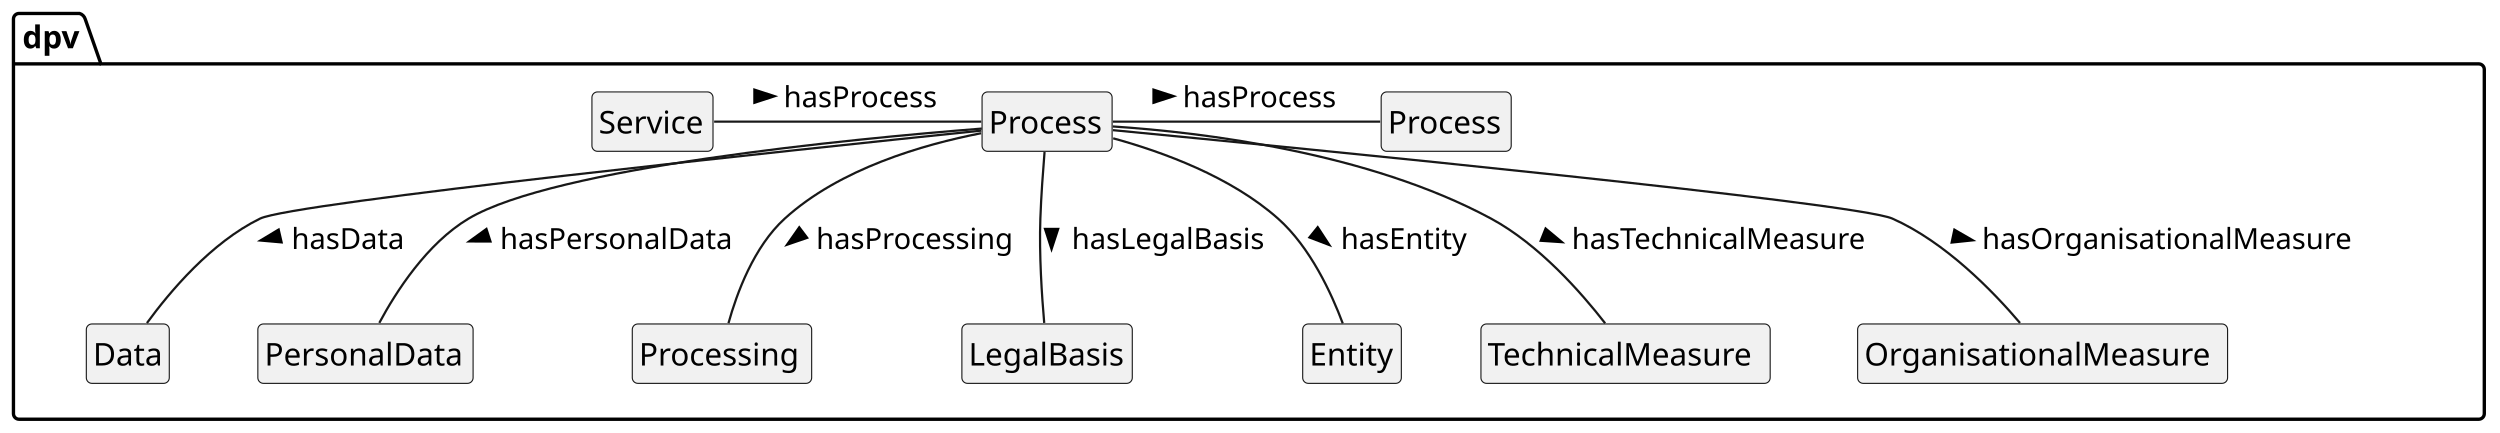
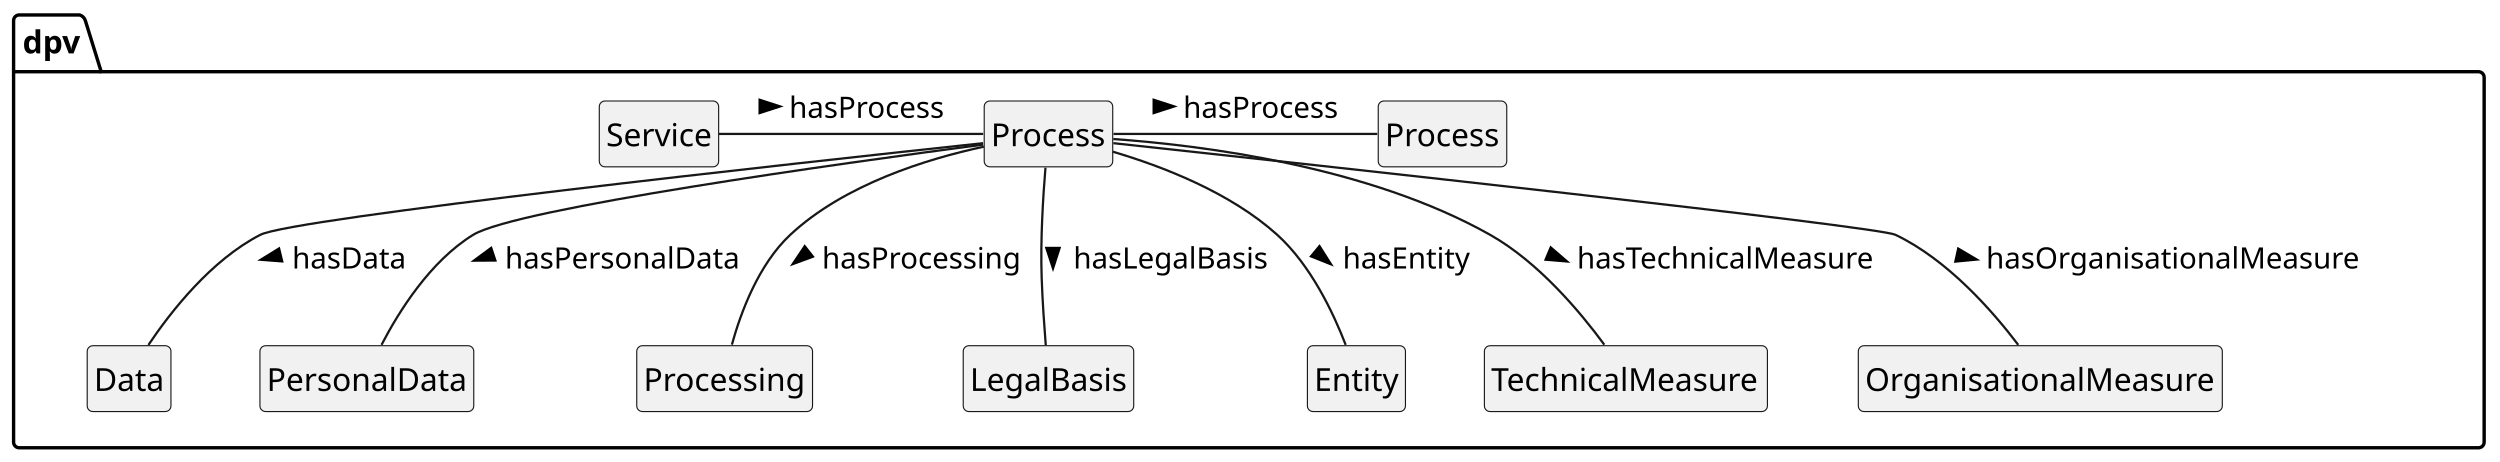
- <svg xmlns="http://www.w3.org/2000/svg" contentStyleType="text/css" height="193px" preserveAspectRatio="none" style="width:1115px;height:193px;background:#FFFFFF;" version="1.1" viewBox="0 0 1115 193" width="1115px" zoomAndPan="magnify">
+ <svg xmlns="http://www.w3.org/2000/svg" contentStyleType="text/css" data-diagram-type="CLASS" height="204px" preserveAspectRatio="none" style="width:1104px;height:204px;background:#FFFFFF;" version="1.1" viewBox="0 0 1104 204" width="1104px" zoomAndPan="magnify">
  <defs />
  <g>
-     <g id="cluster_dpv">
-       <path d="M8.5,6 L35.5,6 A3.75,3.75 0 0 1 38,8.5 L45,28.488 L1105.5,28.488 A2.5,2.5 0 0 1 1108,30.988 L1108,184.48 A2.5,2.5 0 0 1 1105.5,186.98 L8.5,186.98 A2.5,2.5 0 0 1 6,184.48 L6,8.5 A2.5,2.5 0 0 1 8.5,6 " fill="none" style="stroke:#000000;stroke-width:1.5;" />
-       <line style="stroke:#000000;stroke-width:1.5;" x1="6" x2="45" y1="28.488" y2="28.488" />
-       <text fill="#000000" font-family="sans-serif" font-size="14" font-weight="bold" lengthAdjust="spacing" textLength="26" x="10" y="21.535">dpv</text>
+     <g class="cluster" data-entity="dpv" data-source-line="3" data-uid="ent0002" id="cluster_dpv">
+       <path d="M8.5,6.602 L35.19,6.602 A3.75,3.75 0 0 1 37.69,9.102 L44.69,31.67 L1094.5,31.67 A2.5,2.5 0 0 1 1097,34.17 L1097,195.242 A2.5,2.5 0 0 1 1094.5,197.742 L8.5,197.742 A2.5,2.5 0 0 1 6,195.242 L6,9.102 A2.5,2.5 0 0 1 8.5,6.602" fill="none" style="stroke:#000000;stroke-width:1.5;" />
+       <line style="stroke:#000000;stroke-width:1.5;" x1="6" x2="44.69" y1="31.67" y2="31.67" />
+       <text fill="#000000" font-family="sans-serif" font-size="14" font-weight="bold" lengthAdjust="spacing" textLength="25.69" x="10" y="23.568">dpv</text>
    </g>
-     <g id="elem_Process">
-       <rect codeLine="4" fill="#F1F1F1" height="26.488" id="Process" rx="2.5" ry="2.5" style="stroke:#181818;stroke-width:0.5;" width="58" x="438" y="41" />
-       <text fill="#000000" font-family="sans-serif" font-size="14" lengthAdjust="spacing" textLength="52" x="441" y="59.535">Process</text>
+     <g class="entity" data-entity="Process" data-source-line="4" data-uid="ent0003" id="entity_Process">
+       <rect fill="#F1F1F1" height="29.068" rx="2.5" ry="2.5" style="stroke:#181818;stroke-width:0.5;" width="56.75" x="434.63" y="44.602" />
+       <text fill="#000000" font-family="sans-serif" font-size="14" lengthAdjust="spacing" textLength="50.75" x="437.63" y="64.568">Process</text>
    </g>
-     <g id="elem_Data">
-       <rect codeLine="5" fill="#F1F1F1" height="26.488" id="Data" rx="2.5" ry="2.5" style="stroke:#181818;stroke-width:0.5;" width="37" x="38.5" y="144.49" />
-       <text fill="#000000" font-family="sans-serif" font-size="14" lengthAdjust="spacing" textLength="31" x="41.5" y="163.025">Data</text>
+     <g class="entity" data-entity="Data" data-source-line="5" data-uid="ent0004" id="entity_Data">
+       <rect fill="#F1F1F1" height="29.068" rx="2.5" ry="2.5" style="stroke:#181818;stroke-width:0.5;" width="36.982" x="38.51" y="152.672" />
+       <text fill="#000000" font-family="sans-serif" font-size="14" lengthAdjust="spacing" textLength="30.982" x="41.51" y="172.638">Data</text>
    </g>
-     <g id="elem_PersonalData">
-       <rect codeLine="6" fill="#F1F1F1" height="26.488" id="PersonalData" rx="2.5" ry="2.5" style="stroke:#181818;stroke-width:0.5;" width="96" x="115" y="144.49" />
-       <text fill="#000000" font-family="sans-serif" font-size="14" lengthAdjust="spacing" textLength="90" x="118" y="163.025">PersonalData</text>
+     <g class="entity" data-entity="PersonalData" data-source-line="6" data-uid="ent0005" id="entity_PersonalData">
+       <rect fill="#F1F1F1" height="29.068" rx="2.5" ry="2.5" style="stroke:#181818;stroke-width:0.5;" width="94.424" x="114.79" y="152.672" />
+       <text fill="#000000" font-family="sans-serif" font-size="14" lengthAdjust="spacing" textLength="88.424" x="117.79" y="172.638">PersonalData</text>
    </g>
-     <g id="elem_Processing">
-       <rect codeLine="7" fill="#F1F1F1" height="26.488" id="Processing" rx="2.5" ry="2.5" style="stroke:#181818;stroke-width:0.5;" width="80" x="282" y="144.49" />
-       <text fill="#000000" font-family="sans-serif" font-size="14" lengthAdjust="spacing" textLength="74" x="285" y="163.025">Processing</text>
+     <g class="entity" data-entity="Processing" data-source-line="7" data-uid="ent0006" id="entity_Processing">
+       <rect fill="#F1F1F1" height="29.068" rx="2.5" ry="2.5" style="stroke:#181818;stroke-width:0.5;" width="77.624" x="281.19" y="152.672" />
+       <text fill="#000000" font-family="sans-serif" font-size="14" lengthAdjust="spacing" textLength="71.624" x="284.19" y="172.638">Processing</text>
    </g>
-     <g id="elem_LegalBasis">
-       <rect codeLine="8" fill="#F1F1F1" height="26.488" id="LegalBasis" rx="2.5" ry="2.5" style="stroke:#181818;stroke-width:0.5;" width="76" x="429" y="144.49" />
-       <text fill="#000000" font-family="sans-serif" font-size="14" lengthAdjust="spacing" textLength="70" x="432" y="163.025">LegalBasis</text>
+     <g class="entity" data-entity="LegalBasis" data-source-line="8" data-uid="ent0007" id="entity_LegalBasis">
+       <rect fill="#F1F1F1" height="29.068" rx="2.5" ry="2.5" style="stroke:#181818;stroke-width:0.5;" width="75.286" x="425.36" y="152.672" />
+       <text fill="#000000" font-family="sans-serif" font-size="14" lengthAdjust="spacing" textLength="69.286" x="428.36" y="172.638">LegalBasis</text>
    </g>
-     <g id="elem_Entity">
-       <rect codeLine="9" fill="#F1F1F1" height="26.488" id="Entity" rx="2.5" ry="2.5" style="stroke:#181818;stroke-width:0.5;" width="44" x="581" y="144.49" />
-       <text fill="#000000" font-family="sans-serif" font-size="14" lengthAdjust="spacing" textLength="38" x="584" y="163.025">Entity</text>
+     <g class="entity" data-entity="Entity" data-source-line="9" data-uid="ent0008" id="entity_Entity">
+       <rect fill="#F1F1F1" height="29.068" rx="2.5" ry="2.5" style="stroke:#181818;stroke-width:0.5;" width="43.296" x="577.35" y="152.672" />
+       <text fill="#000000" font-family="sans-serif" font-size="14" lengthAdjust="spacing" textLength="37.296" x="580.35" y="172.638">Entity</text>
    </g>
-     <g id="elem_TechnicalMeasure">
-       <rect codeLine="10" fill="#F1F1F1" height="26.488" id="TechnicalMeasure" rx="2.5" ry="2.5" style="stroke:#181818;stroke-width:0.5;" width="129" x="660.5" y="144.49" />
-       <text fill="#000000" font-family="sans-serif" font-size="14" lengthAdjust="spacing" textLength="123" x="663.5" y="163.025">TechnicalMeasure</text>
+     <g class="entity" data-entity="TechnicalMeasure" data-source-line="10" data-uid="ent0009" id="entity_TechnicalMeasure">
+       <rect fill="#F1F1F1" height="29.068" rx="2.5" ry="2.5" style="stroke:#181818;stroke-width:0.5;" width="124.986" x="655.51" y="152.672" />
+       <text fill="#000000" font-family="sans-serif" font-size="14" lengthAdjust="spacing" textLength="118.986" x="658.51" y="172.638">TechnicalMeasure</text>
    </g>
-     <g id="elem_OrganisationalMeasure">
-       <rect codeLine="11" fill="#F1F1F1" height="26.488" id="OrganisationalMeasure" rx="2.5" ry="2.5" style="stroke:#181818;stroke-width:0.5;" width="165" x="828.5" y="144.49" />
-       <text fill="#000000" font-family="sans-serif" font-size="14" lengthAdjust="spacing" textLength="159" x="831.5" y="163.025">OrganisationalMeasure</text>
+     <g class="entity" data-entity="OrganisationalMeasure" data-source-line="11" data-uid="ent0010" id="entity_OrganisationalMeasure">
+       <rect fill="#F1F1F1" height="29.068" rx="2.5" ry="2.5" style="stroke:#181818;stroke-width:0.5;" width="160.741" x="820.63" y="152.672" />
+       <text fill="#000000" font-family="sans-serif" font-size="14" lengthAdjust="spacing" textLength="154.741" x="823.63" y="172.638">OrganisationalMeasure</text>
    </g>
-     <g id="elem_Process2">
-       <rect codeLine="12" fill="#F1F1F1" height="26.488" id="Process2" rx="2.5" ry="2.5" style="stroke:#181818;stroke-width:0.5;" width="58" x="616" y="41" />
-       <text fill="#000000" font-family="sans-serif" font-size="14" lengthAdjust="spacing" textLength="52" x="619" y="59.535">Process</text>
+     <g class="entity" data-entity="Process2" data-source-line="12" data-uid="ent0011" id="entity_Process2">
+       <rect fill="#F1F1F1" height="29.068" rx="2.5" ry="2.5" style="stroke:#181818;stroke-width:0.5;" width="56.75" x="608.63" y="44.602" />
+       <text fill="#000000" font-family="sans-serif" font-size="14" lengthAdjust="spacing" textLength="50.75" x="611.63" y="64.568">Process</text>
    </g>
-     <g id="elem_Service">
-       <rect codeLine="13" fill="#F1F1F1" height="26.488" id="Service" rx="2.5" ry="2.5" style="stroke:#181818;stroke-width:0.5;" width="54" x="264" y="41" />
-       <text fill="#000000" font-family="sans-serif" font-size="14" lengthAdjust="spacing" textLength="48" x="267" y="59.535">Service</text>
+     <g class="entity" data-entity="Service" data-source-line="13" data-uid="ent0012" id="entity_Service">
+       <rect fill="#F1F1F1" height="29.068" rx="2.5" ry="2.5" style="stroke:#181818;stroke-width:0.5;" width="52.704" x="264.65" y="44.602" />
+       <text fill="#000000" font-family="sans-serif" font-size="14" lengthAdjust="spacing" textLength="46.704" x="267.65" y="64.568">Service</text>
    </g>
-     <g id="link_Process_Data">
-       <path codeLine="16" d="M437.6,58.26 C355.78,66.7 130.43,90.46 116,97.49 C94.21,108.11 75.74,130.09 65.53,144.08 " fill="none" id="Process-Data" style="stroke:#181818;stroke-width:1.0;" />
-       <polygon fill="#000000" points="116.128,107.269,125.602,108.1,124.281,102.372,116.128,107.269" style="stroke:#000000;stroke-width:1.0;" />
-       <text fill="#000000" font-family="sans-serif" font-size="13" lengthAdjust="spacing" textLength="51" x="130" y="111.058">hasData</text>
+     <g class="link" data-entity-1="Process" data-entity-2="Data" data-source-line="16" data-uid="lnk13" id="link_Process_Data">
+       <path codeLine="16" d="M434.13,63.212 C353.21,71.872 129.19,96.402 115,103.672 C93.26,114.822 75.45,137.572 65.53,152.342" fill="none" id="Process-Data" style="stroke:#181818;stroke-width:1;" />
+       <polygon fill="#000000" points="115.14,114.7,124.623,115.431,123.241,109.718,115.14,114.7" style="stroke:#000000;stroke-width:1;" />
+       <text fill="#000000" font-family="sans-serif" font-size="13" lengthAdjust="spacing" textLength="50.323" x="129" y="118.569">hasData</text>
    </g>
-     <g id="link_Process_PersonalData">
-       <path codeLine="17" d="M437.88,57.34 C378.82,62.01 247.33,74.7 209,97.49 C190.42,108.54 176.59,130.17 169.17,144.01 " fill="none" id="Process-PersonalData" style="stroke:#181818;stroke-width:1.0;" />
-       <polygon fill="#000000" points="209.241,107.68,218.752,107.701,216.948,102.106,209.241,107.68" style="stroke:#000000;stroke-width:1.0;" />
-       <text fill="#000000" font-family="sans-serif" font-size="13" lengthAdjust="spacing" textLength="104" x="223" y="111.058">hasPersonalData</text>
+     <g class="link" data-entity-1="Process" data-entity-2="PersonalData" data-source-line="17" data-uid="lnk14" id="link_Process_PersonalData">
+       <path codeLine="17" d="M434.13,63.862 C371.66,72.102 228.05,92.052 209,103.672 C189.99,115.282 176.05,137.682 168.48,152.282" fill="none" id="Process-PersonalData" style="stroke:#181818;stroke-width:1;" />
+       <polygon fill="#000000" points="209.256,115.104,218.766,115.036,216.91,109.459,209.256,115.104" style="stroke:#000000;stroke-width:1;" />
+       <text fill="#000000" font-family="sans-serif" font-size="13" lengthAdjust="spacing" textLength="103.662" x="223" y="118.569">hasPersonalData</text>
    </g>
-     <g id="link_Process_Processing">
-       <path codeLine="18" d="M437.55,59.42 C411.71,64.45 374.53,75.19 350,97.49 C336.2,110.04 328.59,130.83 324.9,144.14 " fill="none" id="Process-Processing" style="stroke:#181818;stroke-width:1.0;" />
-       <polygon fill="#000000" points="351.004,109.15,359.999,106.063,356.466,101.365,351.004,109.15" style="stroke:#000000;stroke-width:1.0;" />
-       <text fill="#000000" font-family="sans-serif" font-size="13" lengthAdjust="spacing" textLength="90" x="364" y="111.058">hasProcessing</text>
+     <g class="link" data-entity-1="Process" data-entity-2="Processing" data-source-line="18" data-uid="lnk15" id="link_Process_Processing">
+       <path codeLine="18" d="M434.49,64.762 C409.27,70.182 372.86,81.422 349,103.672 C334.91,116.812 327.07,138.162 323.2,152.192" fill="none" id="Process-Processing" style="stroke:#181818;stroke-width:1;" />
+       <polygon fill="#000000" points="350.068,116.614,358.997,113.337,355.365,108.715,350.068,116.614" style="stroke:#000000;stroke-width:1;" />
+       <text fill="#000000" font-family="sans-serif" font-size="13" lengthAdjust="spacing" textLength="88.062" x="363" y="118.569">hasProcessing</text>
    </g>
-     <g id="link_Process_LegalBasis">
-       <path codeLine="19" d="M465.87,67.8 C465.18,76.2 464.35,87.5 464,97.49 C463.43,113.55 464.67,132.03 465.72,144.03 " fill="none" id="Process-LegalBasis" style="stroke:#181818;stroke-width:1.0;" />
-       <polygon fill="#000000" points="468.99,111.145,471.947,102.106,466.069,102.094,468.99,111.145" style="stroke:#000000;stroke-width:1.0;" />
-       <text fill="#000000" font-family="sans-serif" font-size="13" lengthAdjust="spacing" textLength="87" x="478" y="111.058">hasLegalBasis</text>
+     <g class="link" data-entity-1="Process" data-entity-2="LegalBasis" data-source-line="19" data-uid="lnk16" id="link_Process_LegalBasis">
+       <path codeLine="19" d="M461.68,74.042 C460.63,86.712 459.42,105.942 460,122.672 C460.34,132.672 461.13,143.932 461.81,152.492" fill="none" id="Process-LegalBasis" style="stroke:#181818;stroke-width:1;" />
+       <polygon fill="#000000" points="465.008,118.525,467.932,109.475,462.054,109.485,465.008,118.525" style="stroke:#000000;stroke-width:1;" />
+       <text fill="#000000" font-family="sans-serif" font-size="13" lengthAdjust="spacing" textLength="85.891" x="474" y="118.569">hasLegalBasis</text>
    </g>
-     <g id="link_Process_Entity">
-       <path codeLine="20" d="M496.48,61.69 C518.78,67.81 549.04,78.89 570,97.49 C584.44,110.31 593.92,131.02 598.87,144.25 " fill="none" id="Process-Entity" style="stroke:#181818;stroke-width:1.0;" />
-       <polygon fill="#000000" points="592.892,109.284,587.696,101.318,584.006,105.894,592.892,109.284" style="stroke:#000000;stroke-width:1.0;" />
-       <text fill="#000000" font-family="sans-serif" font-size="13" lengthAdjust="spacing" textLength="58" x="598" y="111.058">hasEntity</text>
+     <g class="link" data-entity-1="Process" data-entity-2="Entity" data-source-line="20" data-uid="lnk17" id="link_Process_Entity">
+       <path codeLine="20" d="M491.45,67.002 C513.36,73.472 543.3,85.002 564,103.672 C578.88,117.092 588.88,138.362 594.26,152.302" fill="none" id="Process-Entity" style="stroke:#181818;stroke-width:1;" />
+       <polygon fill="#000000" points="587.768,116.718,582.683,108.68,578.93,113.204,587.768,116.718" style="stroke:#000000;stroke-width:1;" />
+       <text fill="#000000" font-family="sans-serif" font-size="13" lengthAdjust="spacing" textLength="56.186" x="592.92" y="118.569">hasEntity</text>
    </g>
-     <g id="link_Process_TechnicalMeasure">
-       <path codeLine="21" d="M496.29,56.4 C536.55,59.07 610.24,67.96 665,97.49 C686.39,109.03 705.27,130.51 715.9,144.19 " fill="none" id="Process-TechnicalMeasure" style="stroke:#181818;stroke-width:1.0;" />
-       <polygon fill="#000000" points="696.643,108.001,689.335,101.915,687.153,107.373,696.643,108.001" style="stroke:#000000;stroke-width:1.0;" />
-       <text fill="#000000" font-family="sans-serif" font-size="13" lengthAdjust="spacing" textLength="134" x="701" y="111.058">hasTechnicalMeasure</text>
+     <g class="link" data-entity-1="Process" data-entity-2="TechnicalMeasure" data-source-line="21" data-uid="lnk18" id="link_Process_TechnicalMeasure">
+       <path codeLine="21" d="M491.63,61.392 C531.35,64.222 604.35,73.462 658,103.672 C679.37,115.712 697.85,137.772 708.46,152.212" fill="none" id="Process-TechnicalMeasure" style="stroke:#181818;stroke-width:1;" />
+       <polygon fill="#000000" points="692.002,115.457,684.794,109.251,682.524,114.673,692.002,115.457" style="stroke:#000000;stroke-width:1;" />
+       <text fill="#000000" font-family="sans-serif" font-size="13" lengthAdjust="spacing" textLength="132.041" x="696.39" y="118.569">hasTechnicalMeasure</text>
    </g>
-     <g id="link_Process_OrganisationalMeasure">
-       <path codeLine="22" d="M496.38,58.05 C582.31,66.32 828.12,90.44 844,97.49 C867.7,108.01 888.99,130.02 900.93,144.05 " fill="none" id="Process-OrganisationalMeasure" style="stroke:#181818;stroke-width:1.0;" />
-       <polygon fill="#000000" points="879.891,107.185,871.654,102.43,870.432,108.179,879.891,107.185" style="stroke:#000000;stroke-width:1.0;" />
-       <text fill="#000000" font-family="sans-serif" font-size="13" lengthAdjust="spacing" textLength="166" x="884" y="111.058">hasOrganisationalMeasure</text>
+     <g class="link" data-entity-1="Process" data-entity-2="OrganisationalMeasure" data-source-line="22" data-uid="lnk19" id="link_Process_OrganisationalMeasure">
+       <path codeLine="22" d="M491.65,63.222 C577.83,72.542 829.18,99.942 837,103.672 C860.14,114.702 880.04,137.492 891.26,152.302" fill="none" id="Process-OrganisationalMeasure" style="stroke:#181818;stroke-width:1;" />
+       <polygon fill="#000000" points="872.94,114.613,864.751,109.776,863.472,115.513,872.94,114.613" style="stroke:#000000;stroke-width:1;" />
+       <text fill="#000000" font-family="sans-serif" font-size="13" lengthAdjust="spacing" textLength="165.243" x="877.06" y="118.569">hasOrganisationalMeasure</text>
    </g>
-     <g id="link_Process_Process2">
-       <path codeLine="24" d="M496.39,54.25 C529.37,54.25 582.56,54.25 615.56,54.25 " fill="none" id="Process-Process2" style="stroke:#181818;stroke-width:1.0;" />
-       <polygon fill="#000000" points="523.5,42.905,514.455,39.966,514.455,45.844,523.5,42.905" style="stroke:#000000;stroke-width:1.0;" />
-       <text fill="#000000" font-family="sans-serif" font-size="13" lengthAdjust="spacing" textLength="70" x="527.5" y="47.818">hasProcess</text>
+     <g class="link" data-entity-1="Process" data-entity-2="Process2" data-source-line="24" data-uid="lnk20" id="link_Process_Process2">
+       <path codeLine="24" d="M491.73,59.142 C523.97,59.142 575.97,59.142 608.22,59.142" fill="none" id="Process-Process2" style="stroke:#181818;stroke-width:1;" />
+       <polygon fill="#000000" points="518.5,46.995,509.455,44.056,509.455,49.934,518.5,46.995" style="stroke:#000000;stroke-width:1;" />
+       <text fill="#000000" font-family="sans-serif" font-size="13" lengthAdjust="spacing" textLength="68.679" x="522.5" y="52.039">hasProcess</text>
    </g>
-     <g id="link_Service_Process">
-       <path codeLine="25" d="M318.5,54.25 C350.89,54.25 404.47,54.25 437.64,54.25 " fill="none" id="Service-Process" style="stroke:#181818;stroke-width:1.0;" />
-       <polygon fill="#000000" points="345.5,42.905,336.455,39.966,336.455,45.844,345.5,42.905" style="stroke:#000000;stroke-width:1.0;" />
-       <text fill="#000000" font-family="sans-serif" font-size="13" lengthAdjust="spacing" textLength="70" x="349.5" y="47.818">hasProcess</text>
+     <g class="link" data-entity-1="Service" data-entity-2="Process" data-source-line="25" data-uid="lnk21" id="link_Service_Process">
+       <path codeLine="25" d="M317.5,59.142 C349.07,59.142 401.61,59.142 434.17,59.142" fill="none" id="Service-Process" style="stroke:#181818;stroke-width:1;" />
+       <polygon fill="#000000" points="344.49,46.995,335.445,44.056,335.445,49.934,344.49,46.995" style="stroke:#000000;stroke-width:1;" />
+       <text fill="#000000" font-family="sans-serif" font-size="13" lengthAdjust="spacing" textLength="68.679" x="348.49" y="52.039">hasProcess</text>
    </g>
  </g>
</svg>
